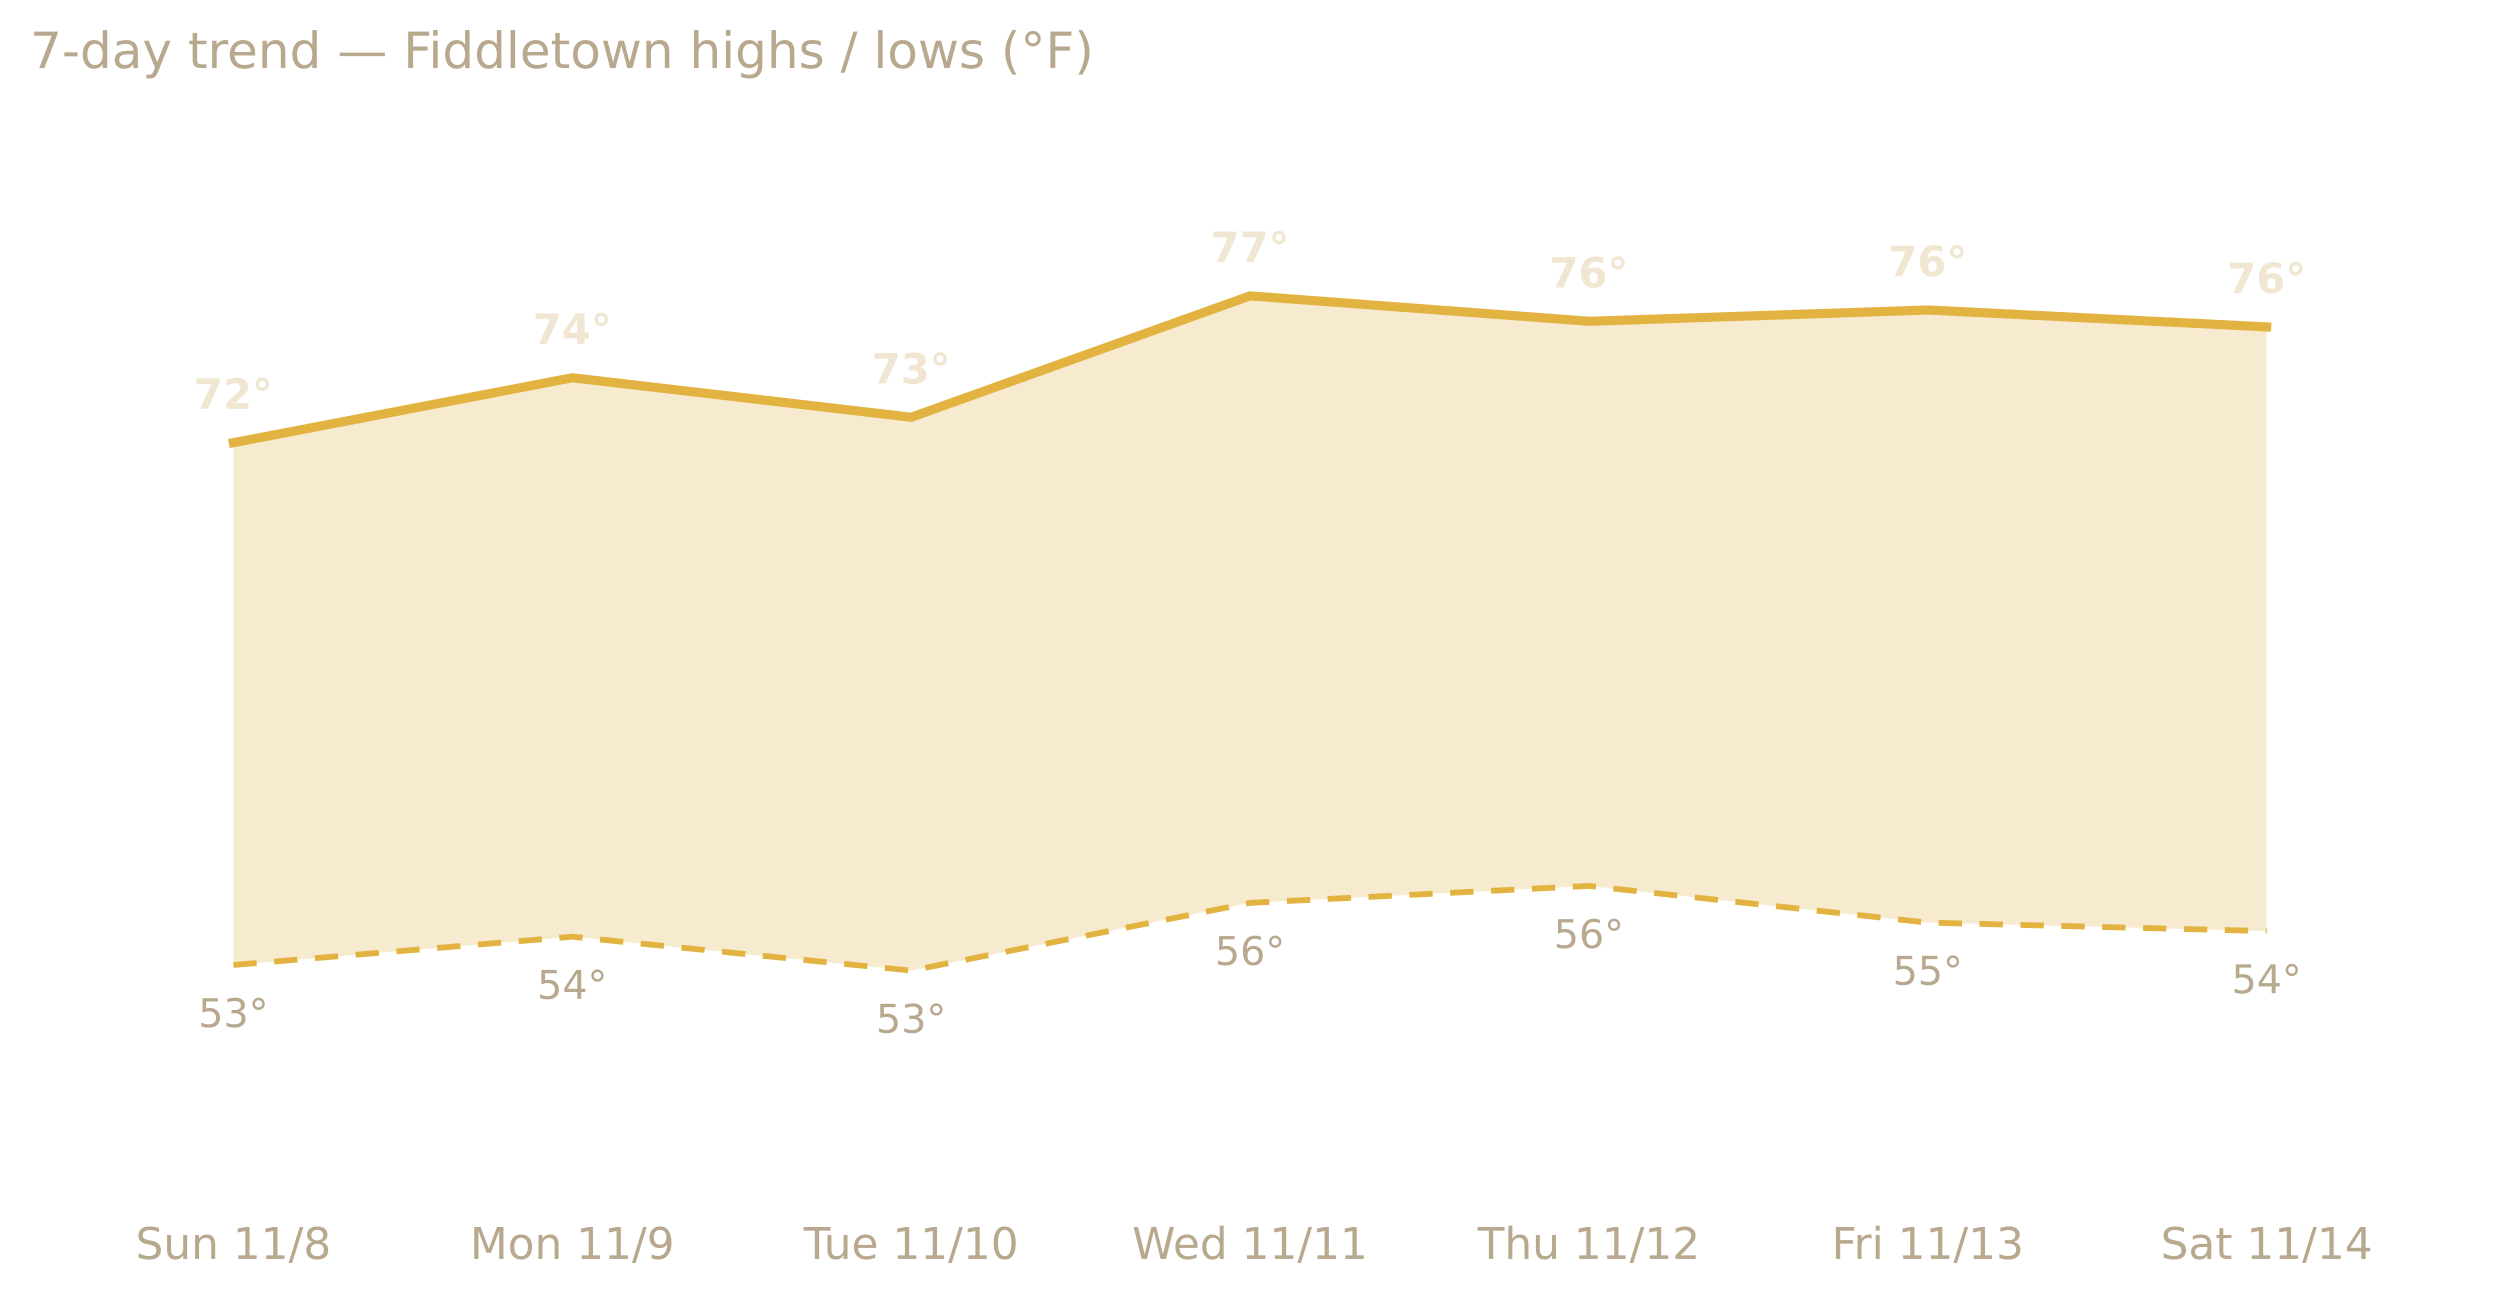
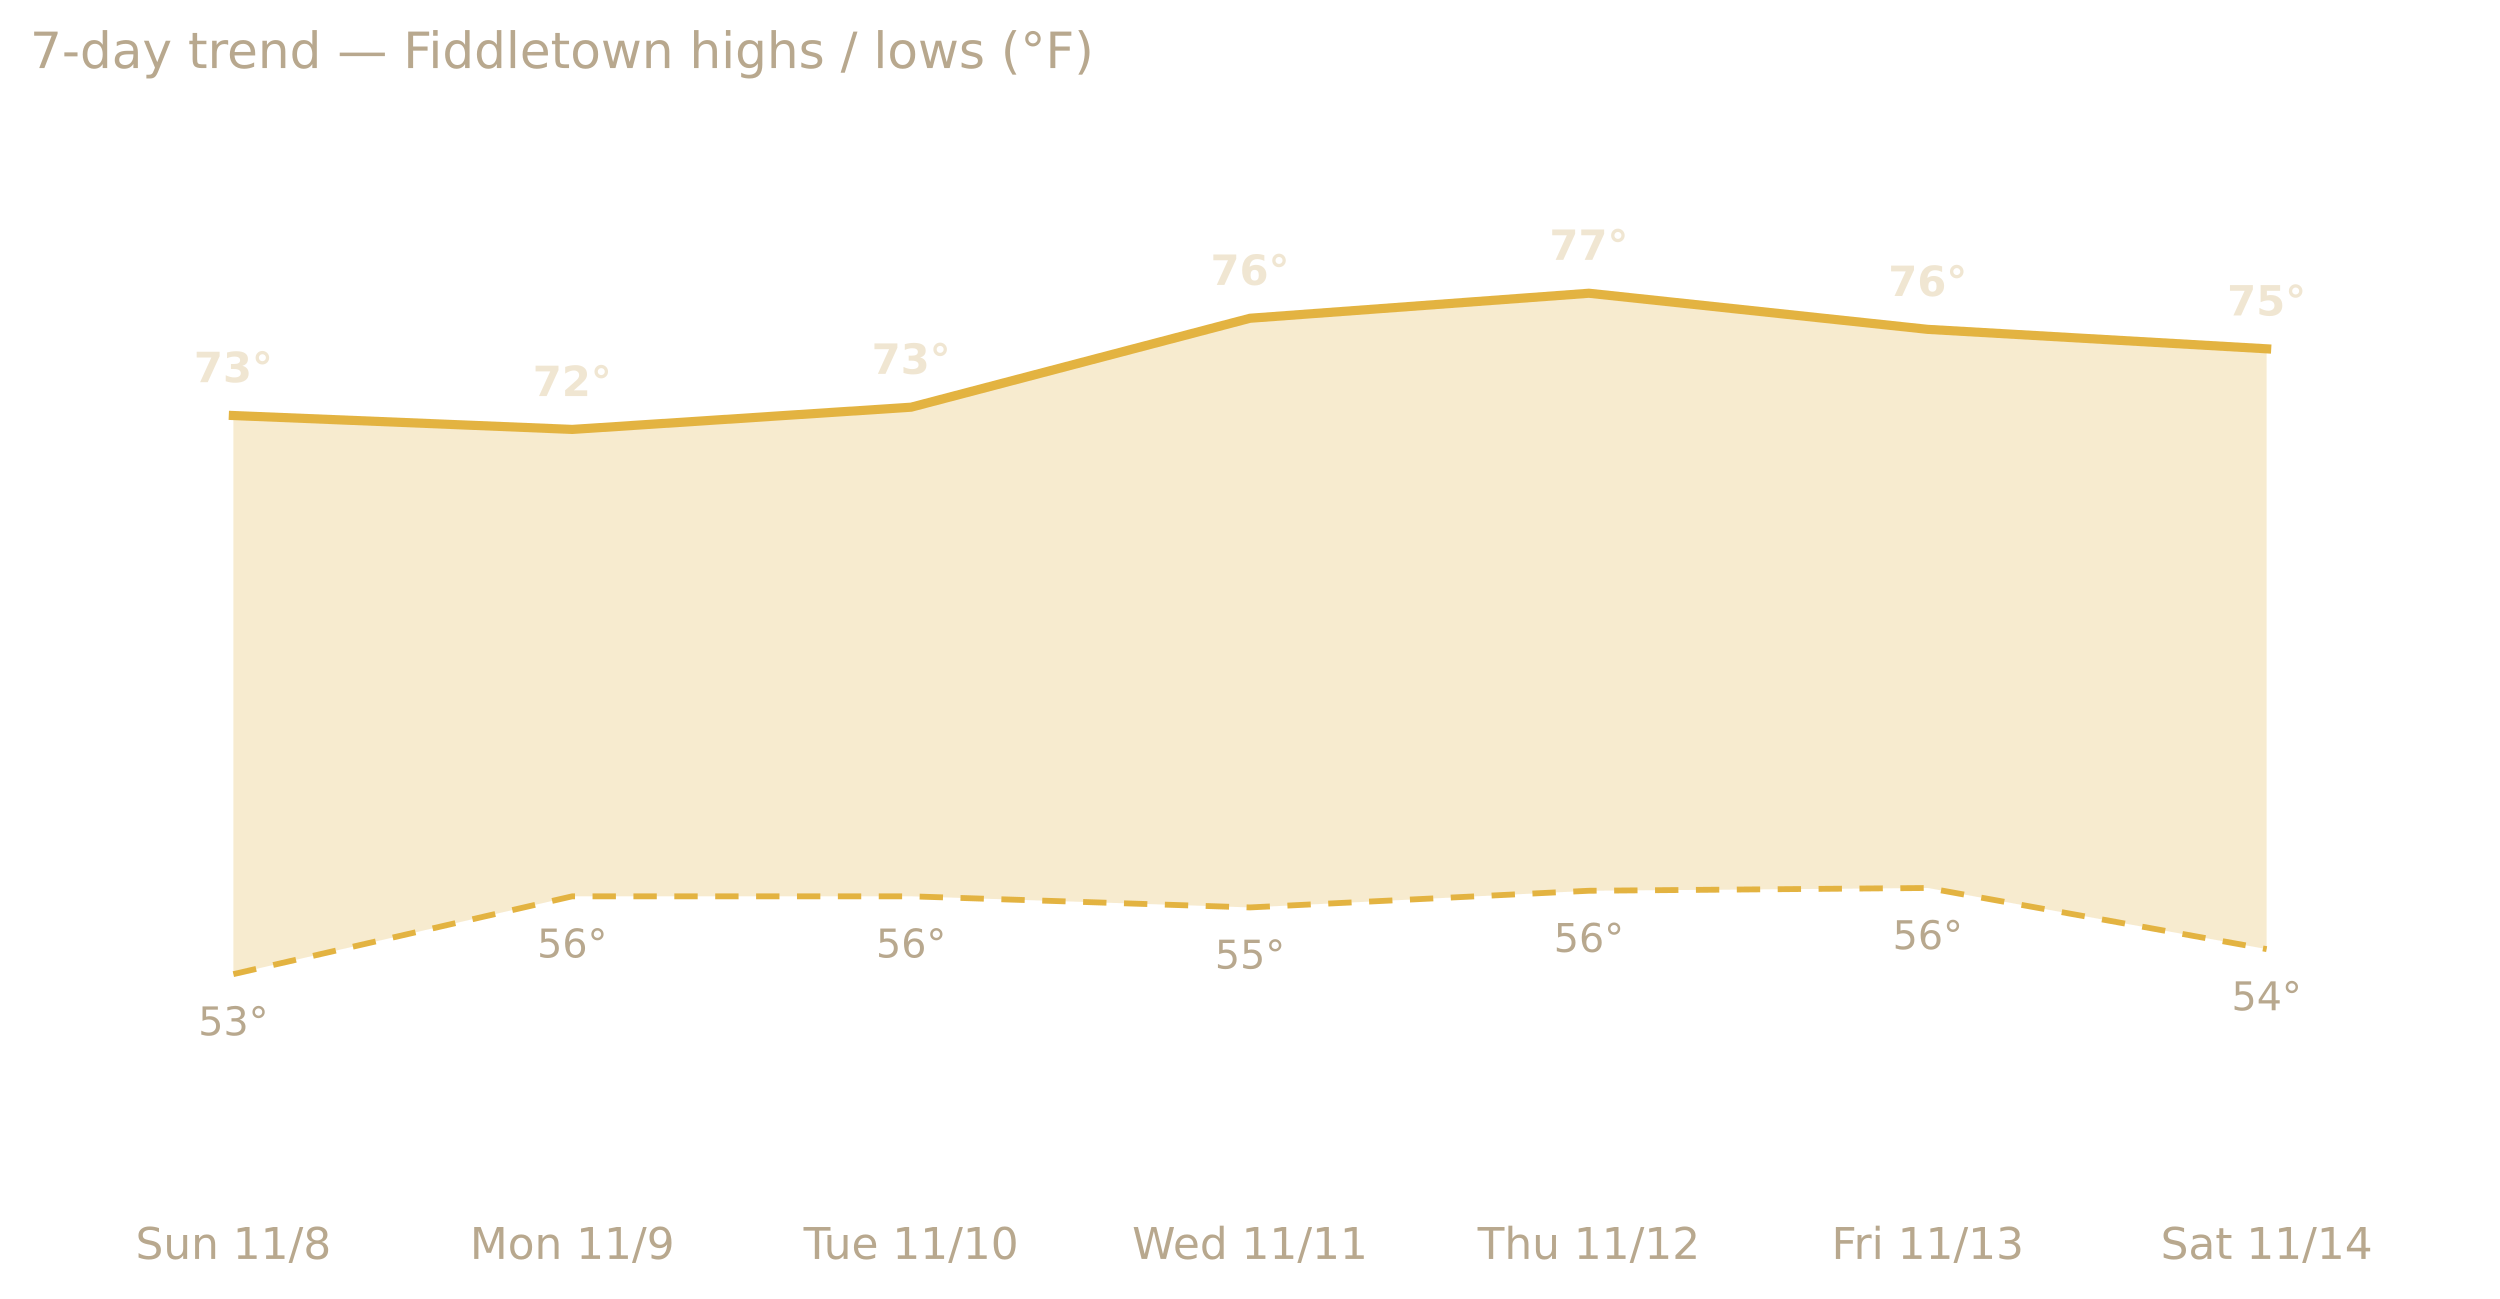
<svg xmlns="http://www.w3.org/2000/svg" xmlns:xlink="http://www.w3.org/1999/xlink" width="599.2pt" height="311.13pt" viewBox="0 0 599.2 311.13" version="1.1">
  <defs>
    <style type="text/css">*{stroke-linejoin: round; stroke-linecap: butt}</style>
  </defs>
  <g id="figure_1">
    <g id="patch_1">
      <path d="M 0 311.13  L 599.2 311.13  L 599.2 0  L 0 0  L 0 311.13  z " style="fill: none; opacity: 0" />
    </g>
    <g id="axes_1">
      <g id="patch_2">
        <path d="M 7.2 286.768  L 592 286.768  L 592 30.318  L 7.2 30.318  L 7.2 286.768  z " style="fill: none" />
      </g>
      <g id="matplotlib.axis_1">
        <g id="xtick_1">
          <g id="text_1">
            <g style="fill: #b8a88e" transform="translate(32.48798 301.7465) scale(0.105 -0.105)">
              <defs>
                <path id="DejaVuSans-53" d="M 3425 4513  L 3425 3897  Q 3066 4069 2747 4153  Q 2428 4238 2131 4238  Q 1616 4238 1336 4038  Q 1056 3838 1056 3469  Q 1056 3159 1242 3001  Q 1428 2844 1947 2747  L 2328 2669  Q 3034 2534 3370 2195  Q 3706 1856 3706 1288  Q 3706 609 3251 259  Q 2797 -91 1919 -91  Q 1588 -91 1214 -16  Q 841 59 441 206  L 441 856  Q 825 641 1194 531  Q 1563 422 1919 422  Q 2459 422 2753 634  Q 3047 847 3047 1241  Q 3047 1584 2836 1778  Q 2625 1972 2144 2069  L 1759 2144  Q 1053 2284 737 2584  Q 422 2884 422 3419  Q 422 4038 858 4394  Q 1294 4750 2059 4750  Q 2388 4750 2728 4690  Q 3069 4631 3425 4513  z " transform="scale(0.015625)" />
                <path id="DejaVuSans-75" d="M 544 1381  L 544 3500  L 1119 3500  L 1119 1403  Q 1119 906 1312 657  Q 1506 409 1894 409  Q 2359 409 2629 706  Q 2900 1003 2900 1516  L 2900 3500  L 3475 3500  L 3475 0  L 2900 0  L 2900 538  Q 2691 219 2414 64  Q 2138 -91 1772 -91  Q 1169 -91 856 284  Q 544 659 544 1381  z M 1991 3584  L 1991 3584  z " transform="scale(0.015625)" />
                <path id="DejaVuSans-6e" d="M 3513 2113  L 3513 0  L 2938 0  L 2938 2094  Q 2938 2591 2744 2837  Q 2550 3084 2163 3084  Q 1697 3084 1428 2787  Q 1159 2491 1159 1978  L 1159 0  L 581 0  L 581 3500  L 1159 3500  L 1159 2956  Q 1366 3272 1645 3428  Q 1925 3584 2291 3584  Q 2894 3584 3203 3211  Q 3513 2838 3513 2113  z " transform="scale(0.015625)" />
                <path id="DejaVuSans-20" transform="scale(0.015625)" />
                <path id="DejaVuSans-31" d="M 794 531  L 1825 531  L 1825 4091  L 703 3866  L 703 4441  L 1819 4666  L 2450 4666  L 2450 531  L 3481 531  L 3481 0  L 794 0  L 794 531  z " transform="scale(0.015625)" />
                <path id="DejaVuSans-2f" d="M 1625 4666  L 2156 4666  L 531 -594  L 0 -594  L 1625 4666  z " transform="scale(0.015625)" />
                <path id="DejaVuSans-38" d="M 2034 2216  Q 1584 2216 1326 1975  Q 1069 1734 1069 1313  Q 1069 891 1326 650  Q 1584 409 2034 409  Q 2484 409 2743 651  Q 3003 894 3003 1313  Q 3003 1734 2745 1975  Q 2488 2216 2034 2216  z M 1403 2484  Q 997 2584 770 2862  Q 544 3141 544 3541  Q 544 4100 942 4425  Q 1341 4750 2034 4750  Q 2731 4750 3128 4425  Q 3525 4100 3525 3541  Q 3525 3141 3298 2862  Q 3072 2584 2669 2484  Q 3125 2378 3379 2068  Q 3634 1759 3634 1313  Q 3634 634 3220 271  Q 2806 -91 2034 -91  Q 1263 -91 848 271  Q 434 634 434 1313  Q 434 1759 690 2068  Q 947 2378 1403 2484  z M 1172 3481  Q 1172 3119 1398 2916  Q 1625 2713 2034 2713  Q 2441 2713 2670 2916  Q 2900 3119 2900 3481  Q 2900 3844 2670 4047  Q 2441 4250 2034 4250  Q 1625 4250 1398 4047  Q 1172 3844 1172 3481  z " transform="scale(0.015625)" />
              </defs>
              <use xlink:href="#DejaVuSans-53" />
              <use xlink:href="#DejaVuSans-75" x="63.477" />
              <use xlink:href="#DejaVuSans-6e" x="126.855" />
              <use xlink:href="#DejaVuSans-20" x="190.234" />
              <use xlink:href="#DejaVuSans-31" x="222.021" />
              <use xlink:href="#DejaVuSans-31" x="285.645" />
              <use xlink:href="#DejaVuSans-2f" x="349.268" />
              <use xlink:href="#DejaVuSans-38" x="382.959" />
            </g>
          </g>
        </g>
        <g id="xtick_2">
          <g id="text_2">
            <g style="fill: #b8a88e" transform="translate(112.6282 301.7465) scale(0.105 -0.105)">
              <defs>
                <path id="DejaVuSans-4d" d="M 628 4666  L 1569 4666  L 2759 1491  L 3956 4666  L 4897 4666  L 4897 0  L 4281 0  L 4281 4097  L 3078 897  L 2444 897  L 1241 4097  L 1241 0  L 628 0  L 628 4666  z " transform="scale(0.015625)" />
                <path id="DejaVuSans-6f" d="M 1959 3097  Q 1497 3097 1228 2736  Q 959 2375 959 1747  Q 959 1119 1226 758  Q 1494 397 1959 397  Q 2419 397 2687 759  Q 2956 1122 2956 1747  Q 2956 2369 2687 2733  Q 2419 3097 1959 3097  z M 1959 3584  Q 2709 3584 3137 3096  Q 3566 2609 3566 1747  Q 3566 888 3137 398  Q 2709 -91 1959 -91  Q 1206 -91 779 398  Q 353 888 353 1747  Q 353 2609 779 3096  Q 1206 3584 1959 3584  z " transform="scale(0.015625)" />
                <path id="DejaVuSans-39" d="M 703 97  L 703 672  Q 941 559 1184 500  Q 1428 441 1663 441  Q 2288 441 2617 861  Q 2947 1281 2994 2138  Q 2813 1869 2534 1725  Q 2256 1581 1919 1581  Q 1219 1581 811 2004  Q 403 2428 403 3163  Q 403 3881 828 4315  Q 1253 4750 1959 4750  Q 2769 4750 3195 4129  Q 3622 3509 3622 2328  Q 3622 1225 3098 567  Q 2575 -91 1691 -91  Q 1453 -91 1209 -44  Q 966 3 703 97  z M 1959 2075  Q 2384 2075 2632 2365  Q 2881 2656 2881 3163  Q 2881 3666 2632 3958  Q 2384 4250 1959 4250  Q 1534 4250 1286 3958  Q 1038 3666 1038 3163  Q 1038 2656 1286 2365  Q 1534 2075 1959 2075  z " transform="scale(0.015625)" />
              </defs>
              <use xlink:href="#DejaVuSans-4d" />
              <use xlink:href="#DejaVuSans-6f" x="86.279" />
              <use xlink:href="#DejaVuSans-6e" x="147.461" />
              <use xlink:href="#DejaVuSans-20" x="210.84" />
              <use xlink:href="#DejaVuSans-31" x="242.627" />
              <use xlink:href="#DejaVuSans-31" x="306.25" />
              <use xlink:href="#DejaVuSans-2f" x="369.873" />
              <use xlink:href="#DejaVuSans-39" x="403.564" />
            </g>
          </g>
        </g>
        <g id="xtick_3">
          <g id="text_3">
            <g style="fill: #b8a88e" transform="translate(192.6093 301.7465) scale(0.105 -0.105)">
              <defs>
                <path id="DejaVuSans-54" d="M -19 4666  L 3928 4666  L 3928 4134  L 2272 4134  L 2272 0  L 1638 0  L 1638 4134  L -19 4134  L -19 4666  z " transform="scale(0.015625)" />
                <path id="DejaVuSans-65" d="M 3597 1894  L 3597 1613  L 953 1613  Q 991 1019 1311 708  Q 1631 397 2203 397  Q 2534 397 2845 478  Q 3156 559 3463 722  L 3463 178  Q 3153 47 2828 -22  Q 2503 -91 2169 -91  Q 1331 -91 842 396  Q 353 884 353 1716  Q 353 2575 817 3079  Q 1281 3584 2069 3584  Q 2775 3584 3186 3129  Q 3597 2675 3597 1894  z M 3022 2063  Q 3016 2534 2758 2815  Q 2500 3097 2075 3097  Q 1594 3097 1305 2825  Q 1016 2553 972 2059  L 3022 2063  z " transform="scale(0.015625)" />
                <path id="DejaVuSans-30" d="M 2034 4250  Q 1547 4250 1301 3770  Q 1056 3291 1056 2328  Q 1056 1369 1301 889  Q 1547 409 2034 409  Q 2525 409 2770 889  Q 3016 1369 3016 2328  Q 3016 3291 2770 3770  Q 2525 4250 2034 4250  z M 2034 4750  Q 2819 4750 3233 4129  Q 3647 3509 3647 2328  Q 3647 1150 3233 529  Q 2819 -91 2034 -91  Q 1250 -91 836 529  Q 422 1150 422 2328  Q 422 3509 836 4129  Q 1250 4750 2034 4750  z " transform="scale(0.015625)" />
              </defs>
              <use xlink:href="#DejaVuSans-54" />
              <use xlink:href="#DejaVuSans-75" x="45.959" />
              <use xlink:href="#DejaVuSans-65" x="109.338" />
              <use xlink:href="#DejaVuSans-20" x="170.861" />
              <use xlink:href="#DejaVuSans-31" x="202.648" />
              <use xlink:href="#DejaVuSans-31" x="266.271" />
              <use xlink:href="#DejaVuSans-2f" x="329.895" />
              <use xlink:href="#DejaVuSans-31" x="363.586" />
              <use xlink:href="#DejaVuSans-30" x="427.209" />
            </g>
          </g>
        </g>
        <g id="xtick_4">
          <g id="text_4">
            <g style="fill: #b8a88e" transform="translate(271.3558 301.7465) scale(0.105 -0.105)">
              <defs>
                <path id="DejaVuSans-57" d="M 213 4666  L 850 4666  L 1831 722  L 2809 4666  L 3519 4666  L 4500 722  L 5478 4666  L 6119 4666  L 4947 0  L 4153 0  L 3169 4050  L 2175 0  L 1381 0  L 213 4666  z " transform="scale(0.015625)" />
                <path id="DejaVuSans-64" d="M 2906 2969  L 2906 4863  L 3481 4863  L 3481 0  L 2906 0  L 2906 525  Q 2725 213 2448 61  Q 2172 -91 1784 -91  Q 1150 -91 751 415  Q 353 922 353 1747  Q 353 2572 751 3078  Q 1150 3584 1784 3584  Q 2172 3584 2448 3432  Q 2725 3281 2906 2969  z M 947 1747  Q 947 1113 1208 752  Q 1469 391 1925 391  Q 2381 391 2643 752  Q 2906 1113 2906 1747  Q 2906 2381 2643 2742  Q 2381 3103 1925 3103  Q 1469 3103 1208 2742  Q 947 2381 947 1747  z " transform="scale(0.015625)" />
              </defs>
              <use xlink:href="#DejaVuSans-57" />
              <use xlink:href="#DejaVuSans-65" x="93.002" />
              <use xlink:href="#DejaVuSans-64" x="154.525" />
              <use xlink:href="#DejaVuSans-20" x="218.002" />
              <use xlink:href="#DejaVuSans-31" x="249.789" />
              <use xlink:href="#DejaVuSans-31" x="313.412" />
              <use xlink:href="#DejaVuSans-2f" x="377.035" />
              <use xlink:href="#DejaVuSans-31" x="410.727" />
              <use xlink:href="#DejaVuSans-31" x="474.35" />
            </g>
          </g>
        </g>
        <g id="xtick_5">
          <g id="text_5">
            <g style="fill: #b8a88e" transform="translate(354.1629 301.7465) scale(0.105 -0.105)">
              <defs>
                <path id="DejaVuSans-68" d="M 3513 2113  L 3513 0  L 2938 0  L 2938 2094  Q 2938 2591 2744 2837  Q 2550 3084 2163 3084  Q 1697 3084 1428 2787  Q 1159 2491 1159 1978  L 1159 0  L 581 0  L 581 4863  L 1159 4863  L 1159 2956  Q 1366 3272 1645 3428  Q 1925 3584 2291 3584  Q 2894 3584 3203 3211  Q 3513 2838 3513 2113  z " transform="scale(0.015625)" />
                <path id="DejaVuSans-32" d="M 1228 531  L 3431 531  L 3431 0  L 469 0  L 469 531  Q 828 903 1448 1529  Q 2069 2156 2228 2338  Q 2531 2678 2651 2914  Q 2772 3150 2772 3378  Q 2772 3750 2511 3984  Q 2250 4219 1831 4219  Q 1534 4219 1204 4116  Q 875 4013 500 3803  L 500 4441  Q 881 4594 1212 4672  Q 1544 4750 1819 4750  Q 2544 4750 2975 4387  Q 3406 4025 3406 3419  Q 3406 3131 3298 2873  Q 3191 2616 2906 2266  Q 2828 2175 2409 1742  Q 1991 1309 1228 531  z " transform="scale(0.015625)" />
              </defs>
              <use xlink:href="#DejaVuSans-54" />
              <use xlink:href="#DejaVuSans-68" x="61.084" />
              <use xlink:href="#DejaVuSans-75" x="124.463" />
              <use xlink:href="#DejaVuSans-20" x="187.842" />
              <use xlink:href="#DejaVuSans-31" x="219.629" />
              <use xlink:href="#DejaVuSans-31" x="283.252" />
              <use xlink:href="#DejaVuSans-2f" x="346.875" />
              <use xlink:href="#DejaVuSans-31" x="380.566" />
              <use xlink:href="#DejaVuSans-32" x="444.189" />
            </g>
          </g>
        </g>
        <g id="xtick_6">
          <g id="text_6">
            <g style="fill: #b8a88e" transform="translate(438.9904 301.7465) scale(0.105 -0.105)">
              <defs>
                <path id="DejaVuSans-46" d="M 628 4666  L 3309 4666  L 3309 4134  L 1259 4134  L 1259 2759  L 3109 2759  L 3109 2228  L 1259 2228  L 1259 0  L 628 0  L 628 4666  z " transform="scale(0.015625)" />
                <path id="DejaVuSans-72" d="M 2631 2963  Q 2534 3019 2420 3045  Q 2306 3072 2169 3072  Q 1681 3072 1420 2755  Q 1159 2438 1159 1844  L 1159 0  L 581 0  L 581 3500  L 1159 3500  L 1159 2956  Q 1341 3275 1631 3429  Q 1922 3584 2338 3584  Q 2397 3584 2469 3576  Q 2541 3569 2628 3553  L 2631 2963  z " transform="scale(0.015625)" />
                <path id="DejaVuSans-69" d="M 603 3500  L 1178 3500  L 1178 0  L 603 0  L 603 3500  z M 603 4863  L 1178 4863  L 1178 4134  L 603 4134  L 603 4863  z " transform="scale(0.015625)" />
                <path id="DejaVuSans-33" d="M 2597 2516  Q 3050 2419 3304 2112  Q 3559 1806 3559 1356  Q 3559 666 3084 287  Q 2609 -91 1734 -91  Q 1441 -91 1130 -33  Q 819 25 488 141  L 488 750  Q 750 597 1062 519  Q 1375 441 1716 441  Q 2309 441 2620 675  Q 2931 909 2931 1356  Q 2931 1769 2642 2001  Q 2353 2234 1838 2234  L 1294 2234  L 1294 2753  L 1863 2753  Q 2328 2753 2575 2939  Q 2822 3125 2822 3475  Q 2822 3834 2567 4026  Q 2313 4219 1838 4219  Q 1578 4219 1281 4162  Q 984 4106 628 3988  L 628 4550  Q 988 4650 1302 4700  Q 1616 4750 1894 4750  Q 2613 4750 3031 4423  Q 3450 4097 3450 3541  Q 3450 3153 3228 2886  Q 3006 2619 2597 2516  z " transform="scale(0.015625)" />
              </defs>
              <use xlink:href="#DejaVuSans-46" />
              <use xlink:href="#DejaVuSans-72" x="50.27" />
              <use xlink:href="#DejaVuSans-69" x="91.383" />
              <use xlink:href="#DejaVuSans-20" x="119.166" />
              <use xlink:href="#DejaVuSans-31" x="150.953" />
              <use xlink:href="#DejaVuSans-31" x="214.576" />
              <use xlink:href="#DejaVuSans-2f" x="278.199" />
              <use xlink:href="#DejaVuSans-31" x="311.891" />
              <use xlink:href="#DejaVuSans-33" x="375.514" />
            </g>
          </g>
        </g>
        <g id="xtick_7">
          <g id="text_7">
            <g style="fill: #b8a88e" transform="translate(517.8599 301.7465) scale(0.105 -0.105)">
              <defs>
                <path id="DejaVuSans-61" d="M 2194 1759  Q 1497 1759 1228 1600  Q 959 1441 959 1056  Q 959 750 1161 570  Q 1363 391 1709 391  Q 2188 391 2477 730  Q 2766 1069 2766 1631  L 2766 1759  L 2194 1759  z M 3341 1997  L 3341 0  L 2766 0  L 2766 531  Q 2569 213 2275 61  Q 1981 -91 1556 -91  Q 1019 -91 701 211  Q 384 513 384 1019  Q 384 1609 779 1909  Q 1175 2209 1959 2209  L 2766 2209  L 2766 2266  Q 2766 2663 2505 2880  Q 2244 3097 1772 3097  Q 1472 3097 1187 3025  Q 903 2953 641 2809  L 641 3341  Q 956 3463 1253 3523  Q 1550 3584 1831 3584  Q 2591 3584 2966 3190  Q 3341 2797 3341 1997  z " transform="scale(0.015625)" />
                <path id="DejaVuSans-74" d="M 1172 4494  L 1172 3500  L 2356 3500  L 2356 3053  L 1172 3053  L 1172 1153  Q 1172 725 1289 603  Q 1406 481 1766 481  L 2356 481  L 2356 0  L 1766 0  Q 1100 0 847 248  Q 594 497 594 1153  L 594 3053  L 172 3053  L 172 3500  L 594 3500  L 594 4494  L 1172 4494  z " transform="scale(0.015625)" />
                <path id="DejaVuSans-34" d="M 2419 4116  L 825 1625  L 2419 1625  L 2419 4116  z M 2253 4666  L 3047 4666  L 3047 1625  L 3713 1625  L 3713 1100  L 3047 1100  L 3047 0  L 2419 0  L 2419 1100  L 313 1100  L 313 1709  L 2253 4666  z " transform="scale(0.015625)" />
              </defs>
              <use xlink:href="#DejaVuSans-53" />
              <use xlink:href="#DejaVuSans-61" x="63.477" />
              <use xlink:href="#DejaVuSans-74" x="124.756" />
              <use xlink:href="#DejaVuSans-20" x="163.965" />
              <use xlink:href="#DejaVuSans-31" x="195.752" />
              <use xlink:href="#DejaVuSans-31" x="259.375" />
              <use xlink:href="#DejaVuSans-2f" x="322.998" />
              <use xlink:href="#DejaVuSans-31" x="356.689" />
              <use xlink:href="#DejaVuSans-34" x="420.312" />
            </g>
          </g>
        </g>
      </g>
      <g id="matplotlib.axis_2" />
      <g id="PolyCollection_1">
-         <path d="M 55.933 106.103  L 55.933 231.283  L 137.156 224.516  L 218.378 232.636  L 299.6 216.397  L 380.822 212.337  L 462.044 221.133  L 543.267 223.163  L 543.267 78.36  L 543.267 78.36  L 462.044 74.3  L 380.822 77.007  L 299.6 70.917  L 218.378 100.013  L 137.156 90.54  L 55.933 106.103  z " clip-path="url(#p90dfbc52e4)" style="fill: #e3b341; fill-opacity: 0.25" />
+         <path d="M 55.933 99.593  L 55.933 233.48  L 137.156 214.829  L 218.378 214.829  L 299.6 217.493  L 380.822 213.497  L 462.044 212.831  L 543.267 227.485  L 543.267 83.606  L 543.267 83.606  L 462.044 78.944  L 380.822 70.284  L 299.6 76.279  L 218.378 97.595  L 137.156 102.923  L 55.933 99.593  z " clip-path="url(#pb7058cd975)" style="fill: #e3b341; fill-opacity: 0.25" />
      </g>
      <g id="line2d_1">
-         <path d="M 55.933 106.103  L 137.156 90.54  L 218.378 100.013  L 299.6 70.917  L 380.822 77.007  L 462.044 74.3  L 543.267 78.36  " clip-path="url(#p90dfbc52e4)" style="fill: none; stroke: #e3b341; stroke-width: 2.2; stroke-linecap: square" />
+         <path d="M 55.933 99.593  L 137.156 102.923  L 218.378 97.595  L 299.6 76.279  L 380.822 70.284  L 462.044 78.944  L 543.267 83.606  " clip-path="url(#pb7058cd975)" style="fill: none; stroke: #e3b341; stroke-width: 2.2; stroke-linecap: square" />
      </g>
      <g id="line2d_2">
-         <path d="M 55.933 231.283  L 137.156 224.516  L 218.378 232.636  L 299.6 216.397  L 380.822 212.337  L 462.044 221.133  L 543.267 223.163  " clip-path="url(#p90dfbc52e4)" style="fill: none; stroke-dasharray: 5.6,4.2; stroke-dashoffset: 0; stroke: #e3b341; stroke-width: 1.4" />
+         <path d="M 55.933 233.48  L 137.156 214.829  L 218.378 214.829  L 299.6 217.493  L 380.822 213.497  L 462.044 212.831  L 543.267 227.485  " clip-path="url(#pb7058cd975)" style="fill: none; stroke-dasharray: 5.6,4.2; stroke-dashoffset: 0; stroke: #e3b341; stroke-width: 1.4" />
      </g>
      <g id="text_8">
-         <g style="fill: #f0e6d2" transform="translate(46.47552 97.98303) scale(0.1 -0.1)">
+         <g style="fill: #f0e6d2" transform="translate(46.47552 91.59968) scale(0.1 -0.1)">
          <defs>
            <path id="DejaVuSans-Bold-37" d="M 428 4666  L 3944 4666  L 3944 3988  L 2125 0  L 953 0  L 2675 3781  L 428 3781  L 428 4666  z " transform="scale(0.015625)" />
-             <path id="DejaVuSans-Bold-32" d="M 1844 884  L 3897 884  L 3897 0  L 506 0  L 506 884  L 2209 2388  Q 2438 2594 2547 2791  Q 2656 2988 2656 3200  Q 2656 3528 2436 3728  Q 2216 3928 1850 3928  Q 1569 3928 1234 3808  Q 900 3688 519 3450  L 519 4475  Q 925 4609 1322 4679  Q 1719 4750 2100 4750  Q 2938 4750 3402 4381  Q 3866 4013 3866 3353  Q 3866 2972 3669 2642  Q 3472 2313 2841 1759  L 1844 884  z " transform="scale(0.015625)" />
+             <path id="DejaVuSans-Bold-33" d="M 2981 2516  Q 3453 2394 3698 2092  Q 3944 1791 3944 1325  Q 3944 631 3412 270  Q 2881 -91 1863 -91  Q 1503 -91 1142 -33  Q 781 25 428 141  L 428 1069  Q 766 900 1098 814  Q 1431 728 1753 728  Q 2231 728 2486 893  Q 2741 1059 2741 1369  Q 2741 1688 2480 1852  Q 2219 2016 1709 2016  L 1228 2016  L 1228 2791  L 1734 2791  Q 2188 2791 2409 2933  Q 2631 3075 2631 3366  Q 2631 3634 2415 3781  Q 2200 3928 1806 3928  Q 1516 3928 1219 3862  Q 922 3797 628 3669  L 628 4550  Q 984 4650 1334 4700  Q 1684 4750 2022 4750  Q 2931 4750 3382 4451  Q 3834 4153 3834 3553  Q 3834 3144 3618 2883  Q 3403 2622 2981 2516  z " transform="scale(0.015625)" />
            <path id="DejaVuSans-Bold-b0" d="M 1600 4288  Q 1375 4288 1219 4131  Q 1063 3975 1063 3750  Q 1063 3525 1217 3372  Q 1372 3219 1600 3219  Q 1825 3219 1981 3373  Q 2138 3528 2138 3750  Q 2138 3975 1980 4131  Q 1822 4288 1600 4288  z M 1600 4794  Q 1806 4794 1997 4714  Q 2188 4634 2338 4488  Q 2484 4338 2561 4150  Q 2638 3963 2638 3750  Q 2638 3541 2561 3352  Q 2484 3163 2344 3022  Q 2194 2872 2000 2792  Q 1806 2713 1594 2713  Q 1153 2713 854 3011  Q 556 3309 556 3750  Q 556 4191 857 4492  Q 1159 4794 1600 4794  z " transform="scale(0.015625)" />
          </defs>
          <use xlink:href="#DejaVuSans-Bold-37" />
-           <use xlink:href="#DejaVuSans-Bold-32" x="69.58" />
+           <use xlink:href="#DejaVuSans-Bold-33" x="69.58" />
          <use xlink:href="#DejaVuSans-Bold-b0" x="139.16" />
        </g>
      </g>
      <g id="text_9">
-         <g style="fill: #b8a88e" transform="translate(47.51396 246.1692) scale(0.095 -0.095)">
+         <g style="fill: #b8a88e" transform="translate(47.51396 248.1341) scale(0.095 -0.095)">
          <defs>
            <path id="DejaVuSans-35" d="M 691 4666  L 3169 4666  L 3169 4134  L 1269 4134  L 1269 2991  Q 1406 3038 1543 3061  Q 1681 3084 1819 3084  Q 2600 3084 3056 2656  Q 3513 2228 3513 1497  Q 3513 744 3044 326  Q 2575 -91 1722 -91  Q 1428 -91 1123 -41  Q 819 9 494 109  L 494 744  Q 775 591 1075 516  Q 1375 441 1709 441  Q 2250 441 2565 725  Q 2881 1009 2881 1497  Q 2881 1984 2565 2268  Q 2250 2553 1709 2553  Q 1456 2553 1204 2497  Q 953 2441 691 2322  L 691 4666  z " transform="scale(0.015625)" />
            <path id="DejaVuSans-b0" d="M 1600 4347  Q 1350 4347 1178 4173  Q 1006 4000 1006 3750  Q 1006 3503 1178 3333  Q 1350 3163 1600 3163  Q 1850 3163 2022 3333  Q 2194 3503 2194 3750  Q 2194 3997 2020 4172  Q 1847 4347 1600 4347  z M 1600 4750  Q 1800 4750 1984 4673  Q 2169 4597 2303 4453  Q 2447 4313 2519 4134  Q 2591 3956 2591 3750  Q 2591 3338 2302 3052  Q 2013 2766 1594 2766  Q 1172 2766 890 3047  Q 609 3328 609 3750  Q 609 4169 896 4459  Q 1184 4750 1600 4750  z " transform="scale(0.015625)" />
          </defs>
          <use xlink:href="#DejaVuSans-35" />
          <use xlink:href="#DejaVuSans-33" x="63.623" />
          <use xlink:href="#DejaVuSans-b0" x="127.246" />
        </g>
      </g>
      <g id="text_10">
-         <g style="fill: #f0e6d2" transform="translate(127.6977 82.4201) scale(0.1 -0.1)">
-           <defs>
-             <path id="DejaVuSans-Bold-34" d="M 2356 3675  L 1038 1722  L 2356 1722  L 2356 3675  z M 2156 4666  L 3494 4666  L 3494 1722  L 4159 1722  L 4159 850  L 3494 850  L 3494 0  L 2356 0  L 2356 850  L 288 850  L 288 1881  L 2156 4666  z " transform="scale(0.015625)" />
-           </defs>
-           <use xlink:href="#DejaVuSans-Bold-37" />
-           <use xlink:href="#DejaVuSans-Bold-34" x="69.58" />
+         <g style="fill: #f0e6d2" transform="translate(127.6977 94.9302) scale(0.1 -0.1)">
+           <defs>
+             <path id="DejaVuSans-Bold-32" d="M 1844 884  L 3897 884  L 3897 0  L 506 0  L 506 884  L 2209 2388  Q 2438 2594 2547 2791  Q 2656 2988 2656 3200  Q 2656 3528 2436 3728  Q 2216 3928 1850 3928  Q 1569 3928 1234 3808  Q 900 3688 519 3450  L 519 4475  Q 925 4609 1322 4679  Q 1719 4750 2100 4750  Q 2938 4750 3402 4381  Q 3866 4013 3866 3353  Q 3866 2972 3669 2642  Q 3472 2313 2841 1759  L 1844 884  z " transform="scale(0.015625)" />
+           </defs>
+           <use xlink:href="#DejaVuSans-Bold-37" />
+           <use xlink:href="#DejaVuSans-Bold-32" x="69.58" />
          <use xlink:href="#DejaVuSans-Bold-b0" x="139.16" />
        </g>
      </g>
      <g id="text_11">
-         <g style="fill: #b8a88e" transform="translate(128.7362 239.4027) scale(0.095 -0.095)">
-           <use xlink:href="#DejaVuSans-35" />
-           <use xlink:href="#DejaVuSans-34" x="63.623" />
+         <g style="fill: #b8a88e" transform="translate(128.7362 229.4832) scale(0.095 -0.095)">
+           <defs>
+             <path id="DejaVuSans-36" d="M 2113 2584  Q 1688 2584 1439 2293  Q 1191 2003 1191 1497  Q 1191 994 1439 701  Q 1688 409 2113 409  Q 2538 409 2786 701  Q 3034 994 3034 1497  Q 3034 2003 2786 2293  Q 2538 2584 2113 2584  z M 3366 4563  L 3366 3988  Q 3128 4100 2886 4159  Q 2644 4219 2406 4219  Q 1781 4219 1451 3797  Q 1122 3375 1075 2522  Q 1259 2794 1537 2939  Q 1816 3084 2150 3084  Q 2853 3084 3261 2657  Q 3669 2231 3669 1497  Q 3669 778 3244 343  Q 2819 -91 2113 -91  Q 1303 -91 875 529  Q 447 1150 447 2328  Q 447 3434 972 4092  Q 1497 4750 2381 4750  Q 2619 4750 2861 4703  Q 3103 4656 3366 4563  z " transform="scale(0.015625)" />
+           </defs>
+           <use xlink:href="#DejaVuSans-35" />
+           <use xlink:href="#DejaVuSans-36" x="63.623" />
          <use xlink:href="#DejaVuSans-b0" x="127.246" />
        </g>
      </g>
      <g id="text_12">
-         <g style="fill: #f0e6d2" transform="translate(208.92 91.89319) scale(0.1 -0.1)">
-           <defs>
-             <path id="DejaVuSans-Bold-33" d="M 2981 2516  Q 3453 2394 3698 2092  Q 3944 1791 3944 1325  Q 3944 631 3412 270  Q 2881 -91 1863 -91  Q 1503 -91 1142 -33  Q 781 25 428 141  L 428 1069  Q 766 900 1098 814  Q 1431 728 1753 728  Q 2231 728 2486 893  Q 2741 1059 2741 1369  Q 2741 1688 2480 1852  Q 2219 2016 1709 2016  L 1228 2016  L 1228 2791  L 1734 2791  Q 2188 2791 2409 2933  Q 2631 3075 2631 3366  Q 2631 3634 2415 3781  Q 2200 3928 1806 3928  Q 1516 3928 1219 3862  Q 922 3797 628 3669  L 628 4550  Q 984 4650 1334 4700  Q 1684 4750 2022 4750  Q 2931 4750 3382 4451  Q 3834 4153 3834 3553  Q 3834 3144 3618 2883  Q 3403 2622 2981 2516  z " transform="scale(0.015625)" />
-           </defs>
+         <g style="fill: #f0e6d2" transform="translate(208.92 89.60137) scale(0.1 -0.1)">
          <use xlink:href="#DejaVuSans-Bold-37" />
          <use xlink:href="#DejaVuSans-Bold-33" x="69.58" />
          <use xlink:href="#DejaVuSans-Bold-b0" x="139.16" />
        </g>
      </g>
      <g id="text_13">
-         <g style="fill: #b8a88e" transform="translate(209.9584 247.5225) scale(0.095 -0.095)">
-           <use xlink:href="#DejaVuSans-35" />
-           <use xlink:href="#DejaVuSans-33" x="63.623" />
+         <g style="fill: #b8a88e" transform="translate(209.9584 229.4832) scale(0.095 -0.095)">
+           <use xlink:href="#DejaVuSans-35" />
+           <use xlink:href="#DejaVuSans-36" x="63.623" />
          <use xlink:href="#DejaVuSans-b0" x="127.246" />
        </g>
      </g>
      <g id="text_14">
-         <g style="fill: #f0e6d2" transform="translate(290.1422 62.79728) scale(0.1 -0.1)">
+         <g style="fill: #f0e6d2" transform="translate(290.1422 68.28605) scale(0.1 -0.1)">
+           <defs>
+             <path id="DejaVuSans-Bold-36" d="M 2316 2303  Q 2000 2303 1842 2098  Q 1684 1894 1684 1484  Q 1684 1075 1842 870  Q 2000 666 2316 666  Q 2634 666 2792 870  Q 2950 1075 2950 1484  Q 2950 1894 2792 2098  Q 2634 2303 2316 2303  z M 3803 4544  L 3803 3681  Q 3506 3822 3243 3889  Q 2981 3956 2731 3956  Q 2194 3956 1894 3657  Q 1594 3359 1544 2772  Q 1750 2925 1990 3001  Q 2231 3078 2516 3078  Q 3231 3078 3670 2659  Q 4109 2241 4109 1563  Q 4109 813 3618 361  Q 3128 -91 2303 -91  Q 1394 -91 895 523  Q 397 1138 397 2266  Q 397 3422 980 4083  Q 1563 4744 2578 4744  Q 2900 4744 3203 4694  Q 3506 4644 3803 4544  z " transform="scale(0.015625)" />
+           </defs>
+           <use xlink:href="#DejaVuSans-Bold-37" />
+           <use xlink:href="#DejaVuSans-Bold-36" x="69.58" />
+           <use xlink:href="#DejaVuSans-Bold-b0" x="139.16" />
+         </g>
+       </g>
+       <g id="text_15">
+         <g style="fill: #b8a88e" transform="translate(291.1806 232.1476) scale(0.095 -0.095)">
+           <use xlink:href="#DejaVuSans-35" />
+           <use xlink:href="#DejaVuSans-35" x="63.623" />
+           <use xlink:href="#DejaVuSans-b0" x="127.246" />
+         </g>
+       </g>
+       <g id="text_16">
+         <g style="fill: #f0e6d2" transform="translate(371.3644 62.29111) scale(0.1 -0.1)">
          <use xlink:href="#DejaVuSans-Bold-37" />
          <use xlink:href="#DejaVuSans-Bold-37" x="69.58" />
          <use xlink:href="#DejaVuSans-Bold-b0" x="139.16" />
        </g>
      </g>
-       <g id="text_15">
-         <g style="fill: #b8a88e" transform="translate(291.1806 231.2829) scale(0.095 -0.095)">
-           <defs>
-             <path id="DejaVuSans-36" d="M 2113 2584  Q 1688 2584 1439 2293  Q 1191 2003 1191 1497  Q 1191 994 1439 701  Q 1688 409 2113 409  Q 2538 409 2786 701  Q 3034 994 3034 1497  Q 3034 2003 2786 2293  Q 2538 2584 2113 2584  z M 3366 4563  L 3366 3988  Q 3128 4100 2886 4159  Q 2644 4219 2406 4219  Q 1781 4219 1451 3797  Q 1122 3375 1075 2522  Q 1259 2794 1537 2939  Q 1816 3084 2150 3084  Q 2853 3084 3261 2657  Q 3669 2231 3669 1497  Q 3669 778 3244 343  Q 2819 -91 2113 -91  Q 1303 -91 875 529  Q 447 1150 447 2328  Q 447 3434 972 4092  Q 1497 4750 2381 4750  Q 2619 4750 2861 4703  Q 3103 4656 3366 4563  z " transform="scale(0.015625)" />
-           </defs>
+       <g id="text_17">
+         <g style="fill: #b8a88e" transform="translate(372.4028 228.151) scale(0.095 -0.095)">
          <use xlink:href="#DejaVuSans-35" />
          <use xlink:href="#DejaVuSans-36" x="63.623" />
          <use xlink:href="#DejaVuSans-b0" x="127.246" />
        </g>
      </g>
-       <g id="text_16">
-         <g style="fill: #f0e6d2" transform="translate(371.3644 68.88712) scale(0.1 -0.1)">
-           <defs>
-             <path id="DejaVuSans-Bold-36" d="M 2316 2303  Q 2000 2303 1842 2098  Q 1684 1894 1684 1484  Q 1684 1075 1842 870  Q 2000 666 2316 666  Q 2634 666 2792 870  Q 2950 1075 2950 1484  Q 2950 1894 2792 2098  Q 2634 2303 2316 2303  z M 3803 4544  L 3803 3681  Q 3506 3822 3243 3889  Q 2981 3956 2731 3956  Q 2194 3956 1894 3657  Q 1594 3359 1544 2772  Q 1750 2925 1990 3001  Q 2231 3078 2516 3078  Q 3231 3078 3670 2659  Q 4109 2241 4109 1563  Q 4109 813 3618 361  Q 3128 -91 2303 -91  Q 1394 -91 895 523  Q 397 1138 397 2266  Q 397 3422 980 4083  Q 1563 4744 2578 4744  Q 2900 4744 3203 4694  Q 3506 4644 3803 4544  z " transform="scale(0.015625)" />
-           </defs>
+       <g id="text_18">
+         <g style="fill: #f0e6d2" transform="translate(452.5866 70.95046) scale(0.1 -0.1)">
          <use xlink:href="#DejaVuSans-Bold-37" />
          <use xlink:href="#DejaVuSans-Bold-36" x="69.58" />
          <use xlink:href="#DejaVuSans-Bold-b0" x="139.16" />
        </g>
      </g>
-       <g id="text_17">
-         <g style="fill: #b8a88e" transform="translate(372.4028 227.223) scale(0.095 -0.095)">
+       <g id="text_19">
+         <g style="fill: #b8a88e" transform="translate(453.6251 227.4849) scale(0.095 -0.095)">
          <use xlink:href="#DejaVuSans-35" />
          <use xlink:href="#DejaVuSans-36" x="63.623" />
          <use xlink:href="#DejaVuSans-b0" x="127.246" />
        </g>
      </g>
-       <g id="text_18">
-         <g style="fill: #f0e6d2" transform="translate(452.5866 66.18053) scale(0.1 -0.1)">
-           <use xlink:href="#DejaVuSans-Bold-37" />
-           <use xlink:href="#DejaVuSans-Bold-36" x="69.58" />
-           <use xlink:href="#DejaVuSans-Bold-b0" x="139.16" />
-         </g>
-       </g>
-       <g id="text_19">
-         <g style="fill: #b8a88e" transform="translate(453.6251 236.0194) scale(0.095 -0.095)">
-           <use xlink:href="#DejaVuSans-35" />
-           <use xlink:href="#DejaVuSans-35" x="63.623" />
-           <use xlink:href="#DejaVuSans-b0" x="127.246" />
-         </g>
-       </g>
      <g id="text_20">
-         <g style="fill: #f0e6d2" transform="translate(533.8089 70.24042) scale(0.1 -0.1)">
-           <use xlink:href="#DejaVuSans-Bold-37" />
-           <use xlink:href="#DejaVuSans-Bold-36" x="69.58" />
+         <g style="fill: #f0e6d2" transform="translate(533.8089 75.61319) scale(0.1 -0.1)">
+           <defs>
+             <path id="DejaVuSans-Bold-35" d="M 678 4666  L 3669 4666  L 3669 3781  L 1638 3781  L 1638 3059  Q 1775 3097 1914 3117  Q 2053 3138 2203 3138  Q 3056 3138 3531 2711  Q 4006 2284 4006 1522  Q 4006 766 3489 337  Q 2972 -91 2053 -91  Q 1656 -91 1267 -14  Q 878 63 494 219  L 494 1166  Q 875 947 1217 837  Q 1559 728 1863 728  Q 2300 728 2551 942  Q 2803 1156 2803 1522  Q 2803 1891 2551 2103  Q 2300 2316 1863 2316  Q 1603 2316 1309 2248  Q 1016 2181 678 2041  L 678 4666  z " transform="scale(0.015625)" />
+           </defs>
+           <use xlink:href="#DejaVuSans-Bold-37" />
+           <use xlink:href="#DejaVuSans-Bold-35" x="69.58" />
          <use xlink:href="#DejaVuSans-Bold-b0" x="139.16" />
        </g>
      </g>
      <g id="text_21">
-         <g style="fill: #b8a88e" transform="translate(534.8473 238.0494) scale(0.095 -0.095)">
+         <g style="fill: #b8a88e" transform="translate(534.8473 242.1392) scale(0.095 -0.095)">
          <use xlink:href="#DejaVuSans-35" />
          <use xlink:href="#DejaVuSans-34" x="63.623" />
          <use xlink:href="#DejaVuSans-b0" x="127.246" />
        </g>
      </g>
      <g id="text_22">
        <g style="fill: #b8a88e" transform="translate(7.2 16.31812) scale(0.12 -0.12)">
          <defs>
            <path id="DejaVuSans-37" d="M 525 4666  L 3525 4666  L 3525 4397  L 1831 0  L 1172 0  L 2766 4134  L 525 4134  L 525 4666  z " transform="scale(0.015625)" />
            <path id="DejaVuSans-2d" d="M 313 2009  L 1997 2009  L 1997 1497  L 313 1497  L 313 2009  z " transform="scale(0.015625)" />
            <path id="DejaVuSans-79" d="M 2059 -325  Q 1816 -950 1584 -1140  Q 1353 -1331 966 -1331  L 506 -1331  L 506 -850  L 844 -850  Q 1081 -850 1212 -737  Q 1344 -625 1503 -206  L 1606 56  L 191 3500  L 800 3500  L 1894 763  L 2988 3500  L 3597 3500  L 2059 -325  z " transform="scale(0.015625)" />
            <path id="DejaVuSans-2014" d="M 313 1978  L 6088 1978  L 6088 1528  L 313 1528  L 313 1978  z " transform="scale(0.015625)" />
            <path id="DejaVuSans-6c" d="M 603 4863  L 1178 4863  L 1178 0  L 603 0  L 603 4863  z " transform="scale(0.015625)" />
            <path id="DejaVuSans-77" d="M 269 3500  L 844 3500  L 1563 769  L 2278 3500  L 2956 3500  L 3675 769  L 4391 3500  L 4966 3500  L 4050 0  L 3372 0  L 2619 2869  L 1863 0  L 1184 0  L 269 3500  z " transform="scale(0.015625)" />
            <path id="DejaVuSans-67" d="M 2906 1791  Q 2906 2416 2648 2759  Q 2391 3103 1925 3103  Q 1463 3103 1205 2759  Q 947 2416 947 1791  Q 947 1169 1205 825  Q 1463 481 1925 481  Q 2391 481 2648 825  Q 2906 1169 2906 1791  z M 3481 434  Q 3481 -459 3084 -895  Q 2688 -1331 1869 -1331  Q 1566 -1331 1297 -1286  Q 1028 -1241 775 -1147  L 775 -588  Q 1028 -725 1275 -790  Q 1522 -856 1778 -856  Q 2344 -856 2625 -561  Q 2906 -266 2906 331  L 2906 616  Q 2728 306 2450 153  Q 2172 0 1784 0  Q 1141 0 747 490  Q 353 981 353 1791  Q 353 2603 747 3093  Q 1141 3584 1784 3584  Q 2172 3584 2450 3431  Q 2728 3278 2906 2969  L 2906 3500  L 3481 3500  L 3481 434  z " transform="scale(0.015625)" />
            <path id="DejaVuSans-73" d="M 2834 3397  L 2834 2853  Q 2591 2978 2328 3040  Q 2066 3103 1784 3103  Q 1356 3103 1142 2972  Q 928 2841 928 2578  Q 928 2378 1081 2264  Q 1234 2150 1697 2047  L 1894 2003  Q 2506 1872 2764 1633  Q 3022 1394 3022 966  Q 3022 478 2636 193  Q 2250 -91 1575 -91  Q 1294 -91 989 -36  Q 684 19 347 128  L 347 722  Q 666 556 975 473  Q 1284 391 1588 391  Q 1994 391 2212 530  Q 2431 669 2431 922  Q 2431 1156 2273 1281  Q 2116 1406 1581 1522  L 1381 1569  Q 847 1681 609 1914  Q 372 2147 372 2553  Q 372 3047 722 3315  Q 1072 3584 1716 3584  Q 2034 3584 2315 3537  Q 2597 3491 2834 3397  z " transform="scale(0.015625)" />
            <path id="DejaVuSans-28" d="M 1984 4856  Q 1566 4138 1362 3434  Q 1159 2731 1159 2009  Q 1159 1288 1364 580  Q 1569 -128 1984 -844  L 1484 -844  Q 1016 -109 783 600  Q 550 1309 550 2009  Q 550 2706 781 3412  Q 1013 4119 1484 4856  L 1984 4856  z " transform="scale(0.015625)" />
            <path id="DejaVuSans-29" d="M 513 4856  L 1013 4856  Q 1481 4119 1714 3412  Q 1947 2706 1947 2009  Q 1947 1309 1714 600  Q 1481 -109 1013 -844  L 513 -844  Q 928 -128 1133 580  Q 1338 1288 1338 2009  Q 1338 2731 1133 3434  Q 928 4138 513 4856  z " transform="scale(0.015625)" />
          </defs>
          <use xlink:href="#DejaVuSans-37" />
          <use xlink:href="#DejaVuSans-2d" x="63.623" />
          <use xlink:href="#DejaVuSans-64" x="99.707" />
          <use xlink:href="#DejaVuSans-61" x="163.184" />
          <use xlink:href="#DejaVuSans-79" x="224.463" />
          <use xlink:href="#DejaVuSans-20" x="283.643" />
          <use xlink:href="#DejaVuSans-74" x="315.43" />
          <use xlink:href="#DejaVuSans-72" x="354.639" />
          <use xlink:href="#DejaVuSans-65" x="393.502" />
          <use xlink:href="#DejaVuSans-6e" x="455.025" />
          <use xlink:href="#DejaVuSans-64" x="518.404" />
          <use xlink:href="#DejaVuSans-20" x="581.881" />
          <use xlink:href="#DejaVuSans-2014" x="613.668" />
          <use xlink:href="#DejaVuSans-20" x="713.668" />
          <use xlink:href="#DejaVuSans-46" x="745.455" />
          <use xlink:href="#DejaVuSans-69" x="795.725" />
          <use xlink:href="#DejaVuSans-64" x="823.508" />
          <use xlink:href="#DejaVuSans-64" x="886.984" />
          <use xlink:href="#DejaVuSans-6c" x="950.461" />
          <use xlink:href="#DejaVuSans-65" x="978.244" />
          <use xlink:href="#DejaVuSans-74" x="1039.768" />
          <use xlink:href="#DejaVuSans-6f" x="1078.977" />
          <use xlink:href="#DejaVuSans-77" x="1140.158" />
          <use xlink:href="#DejaVuSans-6e" x="1221.945" />
          <use xlink:href="#DejaVuSans-20" x="1285.324" />
          <use xlink:href="#DejaVuSans-68" x="1317.111" />
          <use xlink:href="#DejaVuSans-69" x="1380.49" />
          <use xlink:href="#DejaVuSans-67" x="1408.273" />
          <use xlink:href="#DejaVuSans-68" x="1471.75" />
          <use xlink:href="#DejaVuSans-73" x="1535.129" />
          <use xlink:href="#DejaVuSans-20" x="1587.229" />
          <use xlink:href="#DejaVuSans-2f" x="1619.016" />
          <use xlink:href="#DejaVuSans-20" x="1652.707" />
          <use xlink:href="#DejaVuSans-6c" x="1684.494" />
          <use xlink:href="#DejaVuSans-6f" x="1712.277" />
          <use xlink:href="#DejaVuSans-77" x="1773.459" />
          <use xlink:href="#DejaVuSans-73" x="1855.246" />
          <use xlink:href="#DejaVuSans-20" x="1907.346" />
          <use xlink:href="#DejaVuSans-28" x="1939.133" />
          <use xlink:href="#DejaVuSans-b0" x="1978.146" />
          <use xlink:href="#DejaVuSans-46" x="2028.146" />
          <use xlink:href="#DejaVuSans-29" x="2085.666" />
        </g>
      </g>
    </g>
  </g>
  <defs>
-     <clipPath id="p90dfbc52e4">
+     <clipPath id="pb7058cd975">
      <rect x="7.2" y="30.318" width="584.8" height="256.45" />
    </clipPath>
  </defs>
</svg>
